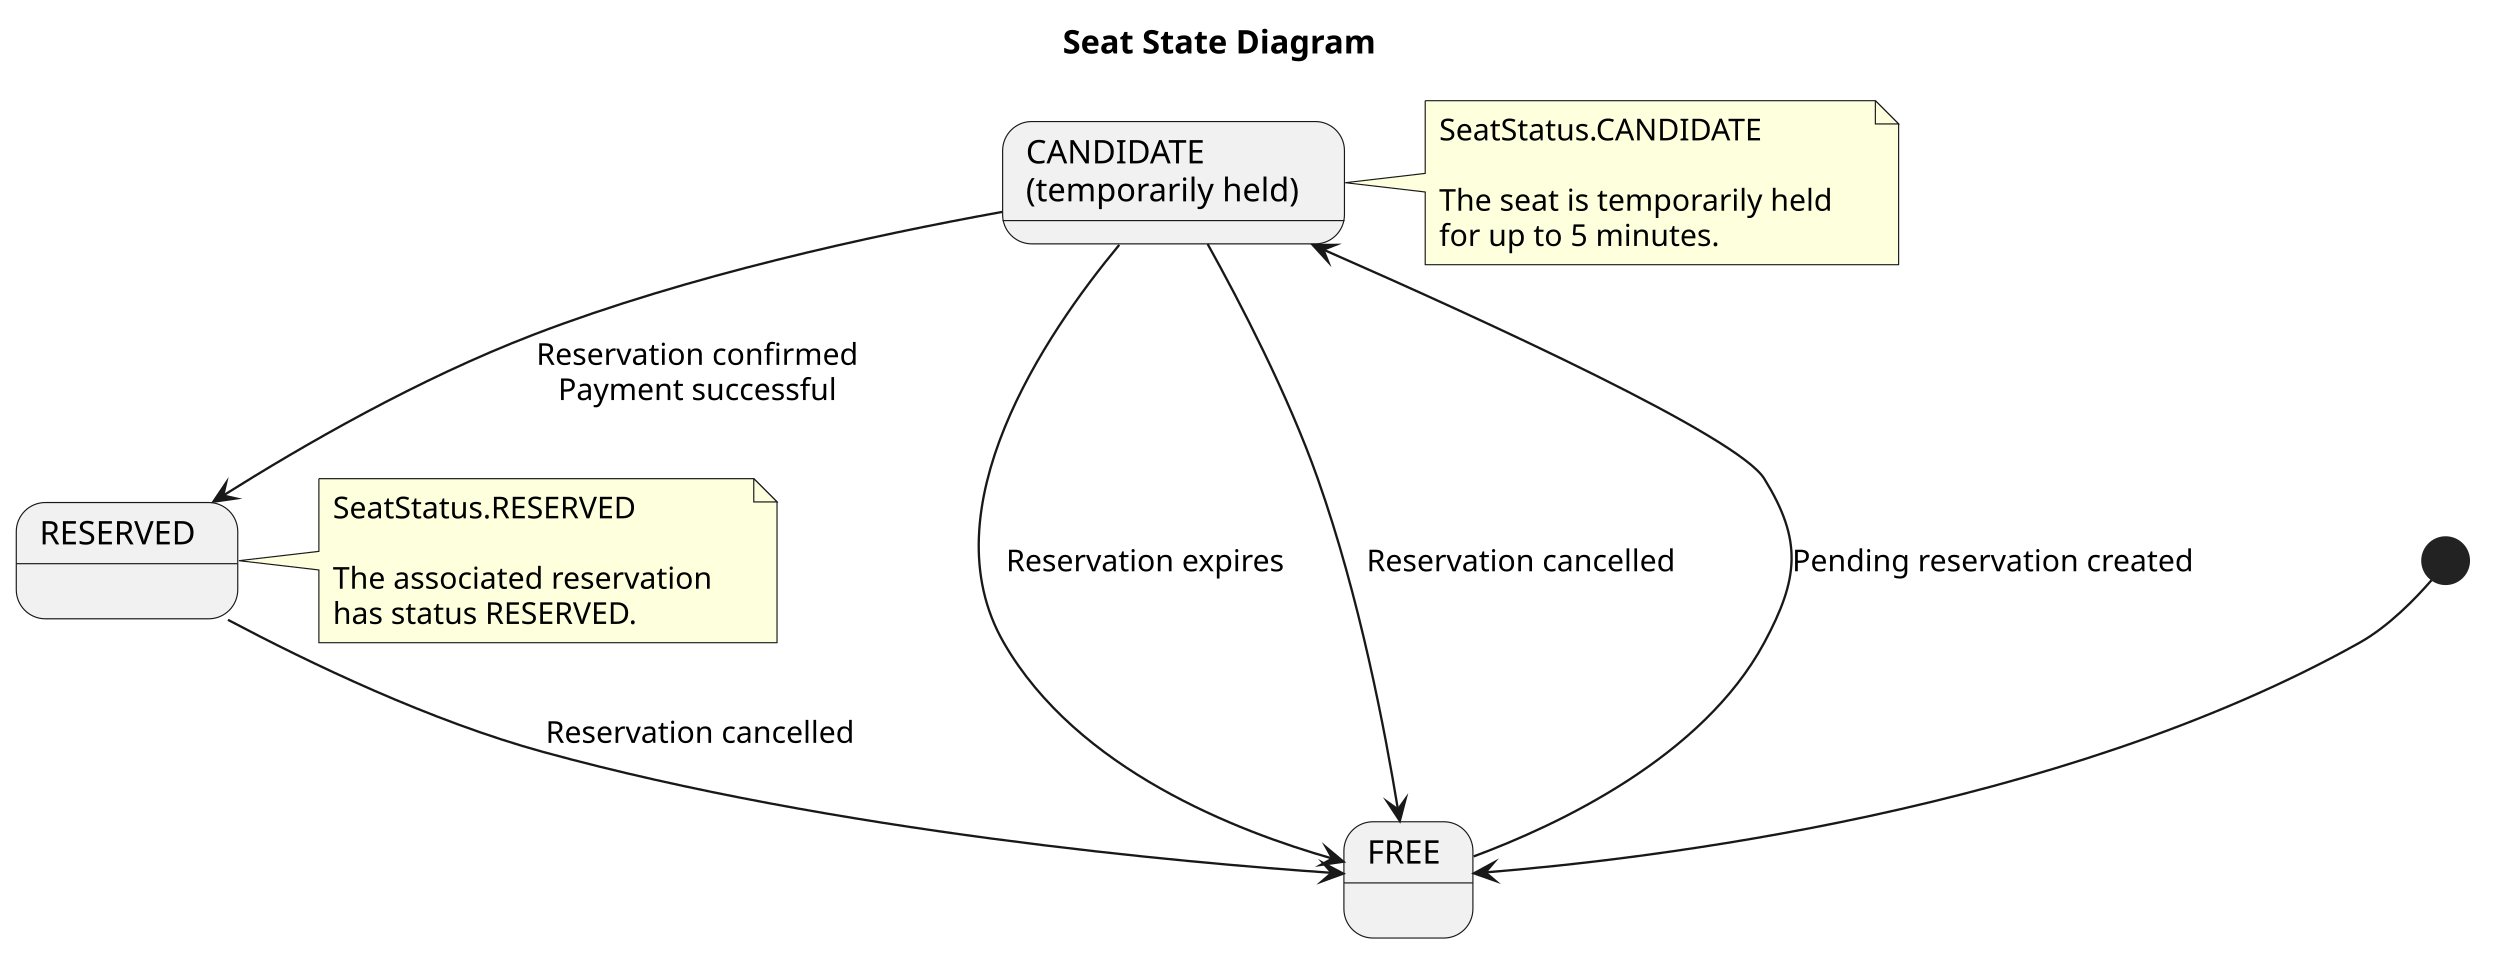
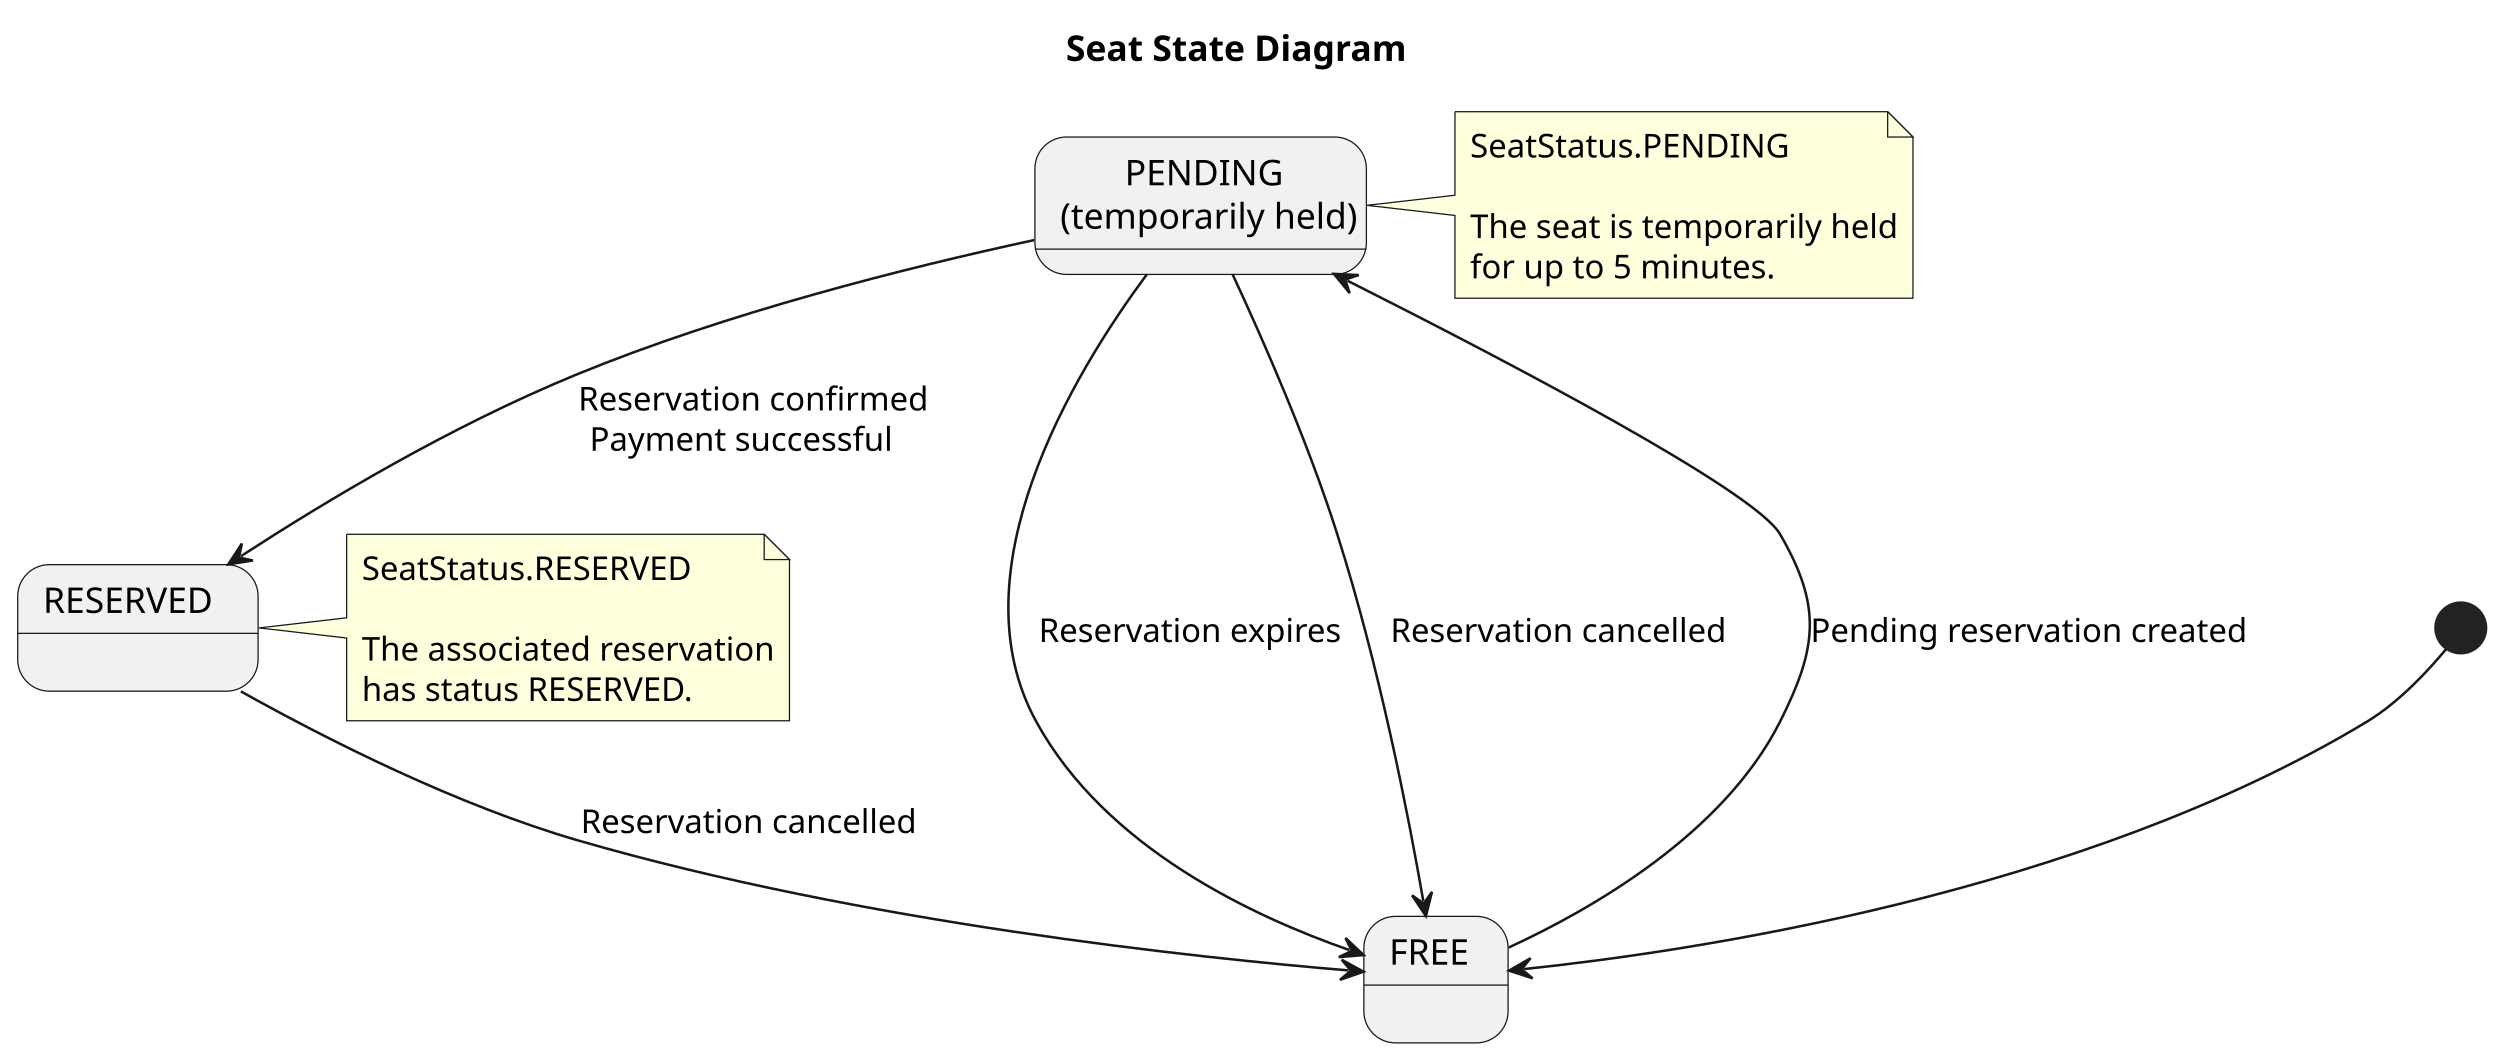
- <svg xmlns="http://www.w3.org/2000/svg" version="1.1" data-diagram-type="STATE" style="width:1075px;height:417px;background:#FFFFFF;" width="1075px" height="417px" viewBox="0 0 1075 417" zoomAndPan="magnify" preserveAspectRatio="none" contentStyleType="text/css">
+ <svg xmlns="http://www.w3.org/2000/svg" contentStyleType="text/css" height="418px" preserveAspectRatio="none" style="width:988px;height:418px;background:#FFFFFF;" version="1.1" viewBox="0 0 988 418" width="988px" zoomAndPan="magnify">
  <defs />
-   <g font-family="sans-serif" lengthAdjust="spacing">
-     <g class="title" data-source-line="1">
-       <text x="456.958" y="22.995" fill="#000" font-size="14" textLength="154.704" font-weight="700">Seat State Diagram</text>
+   <g>
+     <text fill="#000000" font-family="sans-serif" font-size="14" font-weight="bold" lengthAdjust="spacing" textLength="132" x="421.25" y="24.075">Seat State Diagram</text>
+     <g id="Free">
+       <rect fill="#F1F1F1" height="50" rx="12.5" ry="12.5" style="stroke:#181818;stroke-width:0.5;" width="57" x="539" y="362.151" />
+       <line style="stroke:#181818;stroke-width:0.5;" x1="539" x2="596" y1="389.303" y2="389.303" />
+       <text fill="#000000" font-family="sans-serif" font-size="14" lengthAdjust="spacing" textLength="37" x="549" y="381.227">FREE</text>
    </g>
-     <g class="entity" data-qualified-name="Free" id="ent0001" data-source-line="3">
-       <rect x="577.88" y="353.357" width="55.472" height="50" fill="#F1F1F1" style="stroke:#181818;stroke-width:0.5;" rx="12.5" ry="12.5" />
-       <line x1="577.88" y1="379.654" x2="633.352" y2="379.654" style="stroke:#181818;stroke-width:0.5;" />
-       <text x="587.88" y="371.352" fill="#000" font-size="14" textLength="35.472">FREE</text>
+     <g id="Pending">
+       <rect fill="#F1F1F1" height="54.303" rx="12.5" ry="12.5" style="stroke:#181818;stroke-width:0.5;" width="131" x="409" y="54.151" />
+       <line style="stroke:#181818;stroke-width:0.5;" x1="409" x2="540" y1="98.454" y2="98.454" />
+       <text fill="#000000" font-family="sans-serif" font-size="14" lengthAdjust="spacing" textLength="60" x="444.5" y="73.227">PENDING</text>
+       <text fill="#000000" font-family="sans-serif" font-size="14" lengthAdjust="spacing" textLength="111" x="419" y="90.378">(temporarily held)</text>
    </g>
-     <g class="entity" data-qualified-name="Candidate" id="ent0002" data-source-line="4">
-       <rect x="431.13" y="52.267" width="146.984" height="52.594" fill="#F1F1F1" style="stroke:#181818;stroke-width:0.5;" rx="12.5" ry="12.5" />
-       <line x1="431.13" y1="94.861" x2="578.114" y2="94.861" style="stroke:#181818;stroke-width:0.5;" />
-       <text x="441.13" y="70.262" fill="#000" font-size="14" textLength="82.489">CANDIDATE</text>
-       <text x="441.13" y="86.559" fill="#000" font-size="14" textLength="126.984">(temporarily held)</text>
+     <g id="Reserved">
+       <rect fill="#F1F1F1" height="50" rx="12.5" ry="12.5" style="stroke:#181818;stroke-width:0.5;" width="95" x="7" y="223.151" />
+       <line style="stroke:#181818;stroke-width:0.5;" x1="7" x2="102" y1="250.303" y2="250.303" />
+       <text fill="#000000" font-family="sans-serif" font-size="14" lengthAdjust="spacing" textLength="75" x="17" y="242.227">RESERVED</text>
    </g>
-     <g class="entity" data-qualified-name="Reserved" id="ent0003" data-source-line="5">
-       <rect x="7" y="216.087" width="95.236" height="50" fill="#F1F1F1" style="stroke:#181818;stroke-width:0.5;" rx="12.5" ry="12.5" />
-       <line x1="7" y1="242.384" x2="102.236" y2="242.384" style="stroke:#181818;stroke-width:0.5;" />
-       <text x="17" y="234.082" fill="#000" font-size="14" textLength="75.236">RESERVED</text>
+     <ellipse cx="972.5" cy="248.151" fill="#222222" rx="10" ry="10" style="stroke:#222222;stroke-width:1.0;" />
+     <g id="elem_GMN12">
+       <path d="M575,44.151 L575,77.151 L540.16,81.151 L575,85.151 L575,117.856 A0,0 0 0 0 575,117.856 L756,117.856 A0,0 0 0 0 756,117.856 L756,54.151 L746,44.151 L575,44.151 A0,0 0 0 0 575,44.151 " fill="#FEFFDD" style="stroke:#181818;stroke-width:0.5;" />
+       <path d="M746,44.151 L746,54.151 L756,54.151 L746,44.151 " fill="#FEFFDD" style="stroke:#181818;stroke-width:0.5;" />
+       <text fill="#000000" font-family="sans-serif" font-size="13" lengthAdjust="spacing" textLength="127" x="581" y="62.221">SeatStatus.PENDING</text>
+       <text fill="#000000" font-family="sans-serif" font-size="13" lengthAdjust="spacing" textLength="4" x="581" y="78.147"> </text>
+       <text fill="#000000" font-family="sans-serif" font-size="13" lengthAdjust="spacing" textLength="160" x="581" y="94.074">The seat is temporarily held</text>
+       <text fill="#000000" font-family="sans-serif" font-size="13" lengthAdjust="spacing" textLength="112" x="581" y="110">for up to 5 minutes.</text>
    </g>
-     <g class="start_entity" data-qualified-name=".start." id="ent0004" data-source-line="7">
-       <ellipse cx="1051.62" cy="241.087" rx="10" ry="10" fill="#222" style="stroke:#222;stroke-width:1;" />
+     <g id="elem_GMN15">
+       <path d="M137,211.151 L137,244.151 L102.31,248.151 L137,252.151 L137,284.856 A0,0 0 0 0 137,284.856 L312,284.856 A0,0 0 0 0 312,284.856 L312,221.151 L302,211.151 L137,211.151 A0,0 0 0 0 137,211.151 " fill="#FEFFDD" style="stroke:#181818;stroke-width:0.5;" />
+       <path d="M302,211.151 L302,221.151 L312,221.151 L302,211.151 " fill="#FEFFDD" style="stroke:#181818;stroke-width:0.5;" />
+       <text fill="#000000" font-family="sans-serif" font-size="13" lengthAdjust="spacing" textLength="141" x="143" y="229.221">SeatStatus.RESERVED</text>
+       <text fill="#000000" font-family="sans-serif" font-size="13" lengthAdjust="spacing" textLength="4" x="143" y="245.148"> </text>
+       <text fill="#000000" font-family="sans-serif" font-size="13" lengthAdjust="spacing" textLength="154" x="143" y="261.074">The associated reservation</text>
+       <text fill="#000000" font-family="sans-serif" font-size="13" lengthAdjust="spacing" textLength="141" x="143" y="277">has status RESERVED.</text>
    </g>
-     <g class="entity" data-qualified-name="GMN11" id="ent0012" data-source-line="19">
-       <path d="M612.84,43.297 L612.84,74.557 L578.45,78.557 L612.84,82.557 L612.84,113.828 A0,0 0 0 0 612.84,113.828 L816.405,113.828 A0,0 0 0 0 816.405,113.828 L816.405,53.297 L806.405,43.297 L612.84,43.297 A0,0 0 0 0 612.84,43.297" style="stroke:#181818;stroke-width:0.5;" fill="#FEFFDD" />
-       <path d="M806.405,43.297 L806.405,53.297 L816.405,53.297 L806.405,43.297" style="stroke:#181818;stroke-width:0.5;" fill="#FEFFDD" />
-       <text x="618.84" y="60.364" fill="#000" font-size="13" textLength="151.468">SeatStatus.CANDIDATE</text>
-       <text x="618.84" y="75.497" fill="#000" font-size="13"> </text>
-       <text x="618.84" y="90.629" fill="#000" font-size="13" textLength="182.565">The seat is temporarily held</text>
-       <text x="618.84" y="105.762" fill="#000" font-size="13" textLength="128.972">for up to 5 minutes.</text>
+     <g id="link_*start*_Free">
+       <path d="M966.72,256.521 C960.01,264.601 948.23,277.461 935.5,285.151 C822.1,353.681 667.247,376.155 602.307,382.975 " fill="none" id="*start*-to-Free" style="stroke:#181818;stroke-width:1.0;" />
+       <polygon fill="#181818" points="596.34,383.601,605.709,386.639,601.313,383.079,604.873,378.683,596.34,383.601" style="stroke:#181818;stroke-width:1.0;" />
    </g>
-     <g class="entity" data-qualified-name="GMN14" id="ent0015" data-source-line="26">
-       <path d="M137.12,205.827 L137.12,237.087 L102.7,241.087 L137.12,245.087 L137.12,276.358 A0,0 0 0 0 137.12,276.358 L334.121,276.358 A0,0 0 0 0 334.121,276.358 L334.121,215.827 L324.121,205.827 L137.12,205.827 A0,0 0 0 0 137.12,205.827" style="stroke:#181818;stroke-width:0.5;" fill="#FEFFDD" />
-       <path d="M324.121,205.827 L324.121,215.827 L334.121,215.827 L324.121,205.827" style="stroke:#181818;stroke-width:0.5;" fill="#FEFFDD" />
-       <text x="143.12" y="222.894" fill="#000" font-size="13" textLength="144.733">SeatStatus.RESERVED</text>
-       <text x="143.12" y="238.027" fill="#000" font-size="13"> </text>
-       <text x="143.12" y="253.159" fill="#000" font-size="13" textLength="176.001">The associated reservation</text>
-       <text x="143.12" y="268.292" fill="#000" font-size="13" textLength="145.184">has status RESERVED.</text>
+     <g id="link_Free_Pending">
+       <path d="M596.21,374.471 C629.05,359.351 681.17,329.551 703.5,285.151 C718.28,255.771 719.99,239.601 703.5,211.151 C693.56,194.001 596.978,143.411 532.508,110.931 " fill="none" id="Free-to-Pending" style="stroke:#181818;stroke-width:1.0;" />
+       <polygon fill="#181818" points="527.15,108.231,533.388,115.853,531.615,110.481,536.987,108.708,527.15,108.231" style="stroke:#181818;stroke-width:1.0;" />
+       <text fill="#000000" font-family="sans-serif" font-size="13" lengthAdjust="spacing" textLength="160" x="715.5" y="253.721">Pending reservation created</text>
    </g>
-     <g class="link" data-entity-1="ent0004" data-entity-2="ent0001" id="lnk5" data-source-line="7" data-link-type="dependency">
-       <path d="M1045.57,249.467 C1038.81,257.257 1027.15,269.347 1014.62,276.357 C884.71,349.007 707.874,369.577 638.764,375.127" style="stroke:#181818;stroke-width:1;" fill="none" id="*start*-to-Free" />
-       <polygon points="633.78,375.527,643.071,378.794,638.764,375.127,642.431,370.819,633.78,375.527" fill="#181818" style="stroke:#181818;stroke-width:1;stroke-linejoin:miter;stroke-miterlimit:10;" />
+     <g id="link_Pending_Free">
+       <path d="M453.24,108.421 C423.65,148.401 377.15,226.081 409.5,285.151 C437.02,335.411 495.717,362.318 533.257,375.468 " fill="none" id="Pending-to-Free" style="stroke:#181818;stroke-width:1.0;" />
+       <polygon fill="#181818" points="538.92,377.451,531.748,370.701,534.201,375.798,529.104,378.251,538.92,377.451" style="stroke:#181818;stroke-width:1.0;" />
+       <text fill="#000000" font-family="sans-serif" font-size="13" lengthAdjust="spacing" textLength="113" x="410.5" y="253.721">Reservation expires</text>
    </g>
-     <g class="link" data-entity-1="ent0001" data-entity-2="ent0002" id="lnk6" data-source-line="9" data-link-type="dependency">
-       <path d="M633.64,368.267 C670.07,354.757 732.15,325.547 758.62,276.357 C773.47,248.757 775.13,232.477 758.62,205.827 C747.43,187.777 640.568,138.726 569.068,107.346" style="stroke:#181818;stroke-width:1;" fill="none" id="Free-to-Candidate" />
-       <polygon points="564.49,105.337,571.124,112.617,569.068,107.346,574.339,105.291,564.49,105.337" fill="#181818" style="stroke:#181818;stroke-width:1;stroke-linejoin:miter;stroke-miterlimit:10;" />
-       <text x="770.62" y="245.654" fill="#000" font-size="13" textLength="184.52">Pending reservation created</text>
+     <g id="link_Pending_Free">
+       <path d="M487.07,108.321 C499.03,134.021 516.88,174.591 528.5,211.151 C545.29,263.951 556.562,322.02 562.492,356.11 " fill="none" id="Pending-to-Free-1" style="stroke:#181818;stroke-width:1.0;" />
+       <polygon fill="#181818" points="563.52,362.021,565.918,352.469,562.663,357.095,558.037,353.84,563.52,362.021" style="stroke:#181818;stroke-width:1.0;" />
+       <text fill="#000000" font-family="sans-serif" font-size="13" lengthAdjust="spacing" textLength="126" x="549.5" y="253.721">Reservation cancelled</text>
    </g>
-     <g class="link" data-entity-1="ent0002" data-entity-2="ent0001" id="lnk8" data-source-line="13" data-link-type="dependency">
-       <path d="M481.28,105.297 C449.1,144.077 398.61,219.037 431.62,276.357 C463.16,331.147 532.272,357.575 572.882,369.165" style="stroke:#181818;stroke-width:1;" fill="none" id="Candidate-to-Free" />
-       <polygon points="577.69,370.537,570.133,364.221,572.882,369.165,567.938,371.913,577.69,370.537" fill="#181818" style="stroke:#181818;stroke-width:1;stroke-linejoin:miter;stroke-miterlimit:10;" />
-       <text x="432.62" y="245.654" fill="#000" font-size="13" textLength="129.511">Reservation expires</text>
+     <g id="link_Pending_Reserved">
+       <path d="M408.76,94.861 C358.11,105.801 286.91,123.701 227.5,148.151 C177.58,168.701 129.294,197.696 95.254,219.776 " fill="none" id="Pending-to-Reserved" style="stroke:#181818;stroke-width:1.0;" />
+       <polygon fill="#181818" points="90.22,223.041,99.947,221.5,94.415,220.32,95.594,214.788,90.22,223.041" style="stroke:#181818;stroke-width:1.0;" />
+       <text fill="#000000" font-family="sans-serif" font-size="13" lengthAdjust="spacing" textLength="127" x="228.5" y="162.221">Reservation confirmed</text>
+       <text fill="#000000" font-family="sans-serif" font-size="13" lengthAdjust="spacing" textLength="118" x="233" y="178.148">Payment successful</text>
    </g>
-     <g class="link" data-entity-1="ent0002" data-entity-2="ent0001" id="lnk9" data-source-line="14" data-link-type="dependency">
-       <path d="M519.26,104.907 C533.15,129.877 553.75,169.447 566.62,205.827 C584.65,256.787 595.581,314.343 601.111,348.063" style="stroke:#181818;stroke-width:1;" fill="none" id="Candidate-to-Free-1" />
-       <polygon points="601.92,352.997,604.411,343.468,601.111,348.063,596.516,344.763,601.92,352.997" fill="#181818" style="stroke:#181818;stroke-width:1;stroke-linejoin:miter;stroke-miterlimit:10;" />
-       <text x="587.62" y="245.654" fill="#000" font-size="13" textLength="143.813">Reservation cancelled</text>
-     </g>
-     <g class="link" data-entity-1="ent0002" data-entity-2="ent0003" id="lnk7" data-source-line="11" data-link-type="dependency">
-       <path d="M430.91,91.127 C374.58,101.307 295.65,118.497 229.62,143.827 C179.6,163.007 130.445,191.438 95.975,213.078" style="stroke:#181818;stroke-width:1;" fill="none" id="Candidate-to-Reserved" />
-       <polygon points="91.74,215.737,101.489,214.339,95.975,213.078,97.236,207.564,91.74,215.737" fill="#181818" style="stroke:#181818;stroke-width:1;stroke-linejoin:miter;stroke-miterlimit:10;" />
-       <text x="230.62" y="156.894" fill="#000" font-size="13" textLength="147.627">Reservation confirmed</text>
-       <text x="239.98" y="172.027" fill="#000" font-size="13" textLength="128.908">Payment successful</text>
-     </g>
-     <g class="link" data-entity-1="ent0003" data-entity-2="ent0001" id="lnk10" data-source-line="16" data-link-type="dependency">
-       <path d="M98.02,266.527 C133.39,285.267 185.23,310.087 233.62,323.357 C359.18,357.787 509.972,371.004 572.612,375.314" style="stroke:#181818;stroke-width:1;" fill="none" id="Reserved-to-Free" />
-       <polygon points="577.6,375.657,568.896,371.049,572.612,375.314,568.347,379.03,577.6,375.657" fill="#181818" style="stroke:#181818;stroke-width:1;stroke-linejoin:miter;stroke-miterlimit:10;" />
-       <text x="234.62" y="319.424" fill="#000" font-size="13" textLength="143.813">Reservation cancelled</text>
+     <g id="link_Reserved_Free">
+       <path d="M95.18,273.241 C129.52,292.411 180.61,318.251 228.5,332.151 C340.68,364.721 473.821,378.571 532.871,383.511 " fill="none" id="Reserved-to-Free" style="stroke:#181818;stroke-width:1.0;" />
+       <polygon fill="#181818" points="538.85,384.011,530.215,379.275,533.867,383.594,529.548,387.247,538.85,384.011" style="stroke:#181818;stroke-width:1.0;" />
+       <text fill="#000000" font-family="sans-serif" font-size="13" lengthAdjust="spacing" textLength="126" x="229.5" y="329.221">Reservation cancelled</text>
    </g>
  </g>
</svg>
